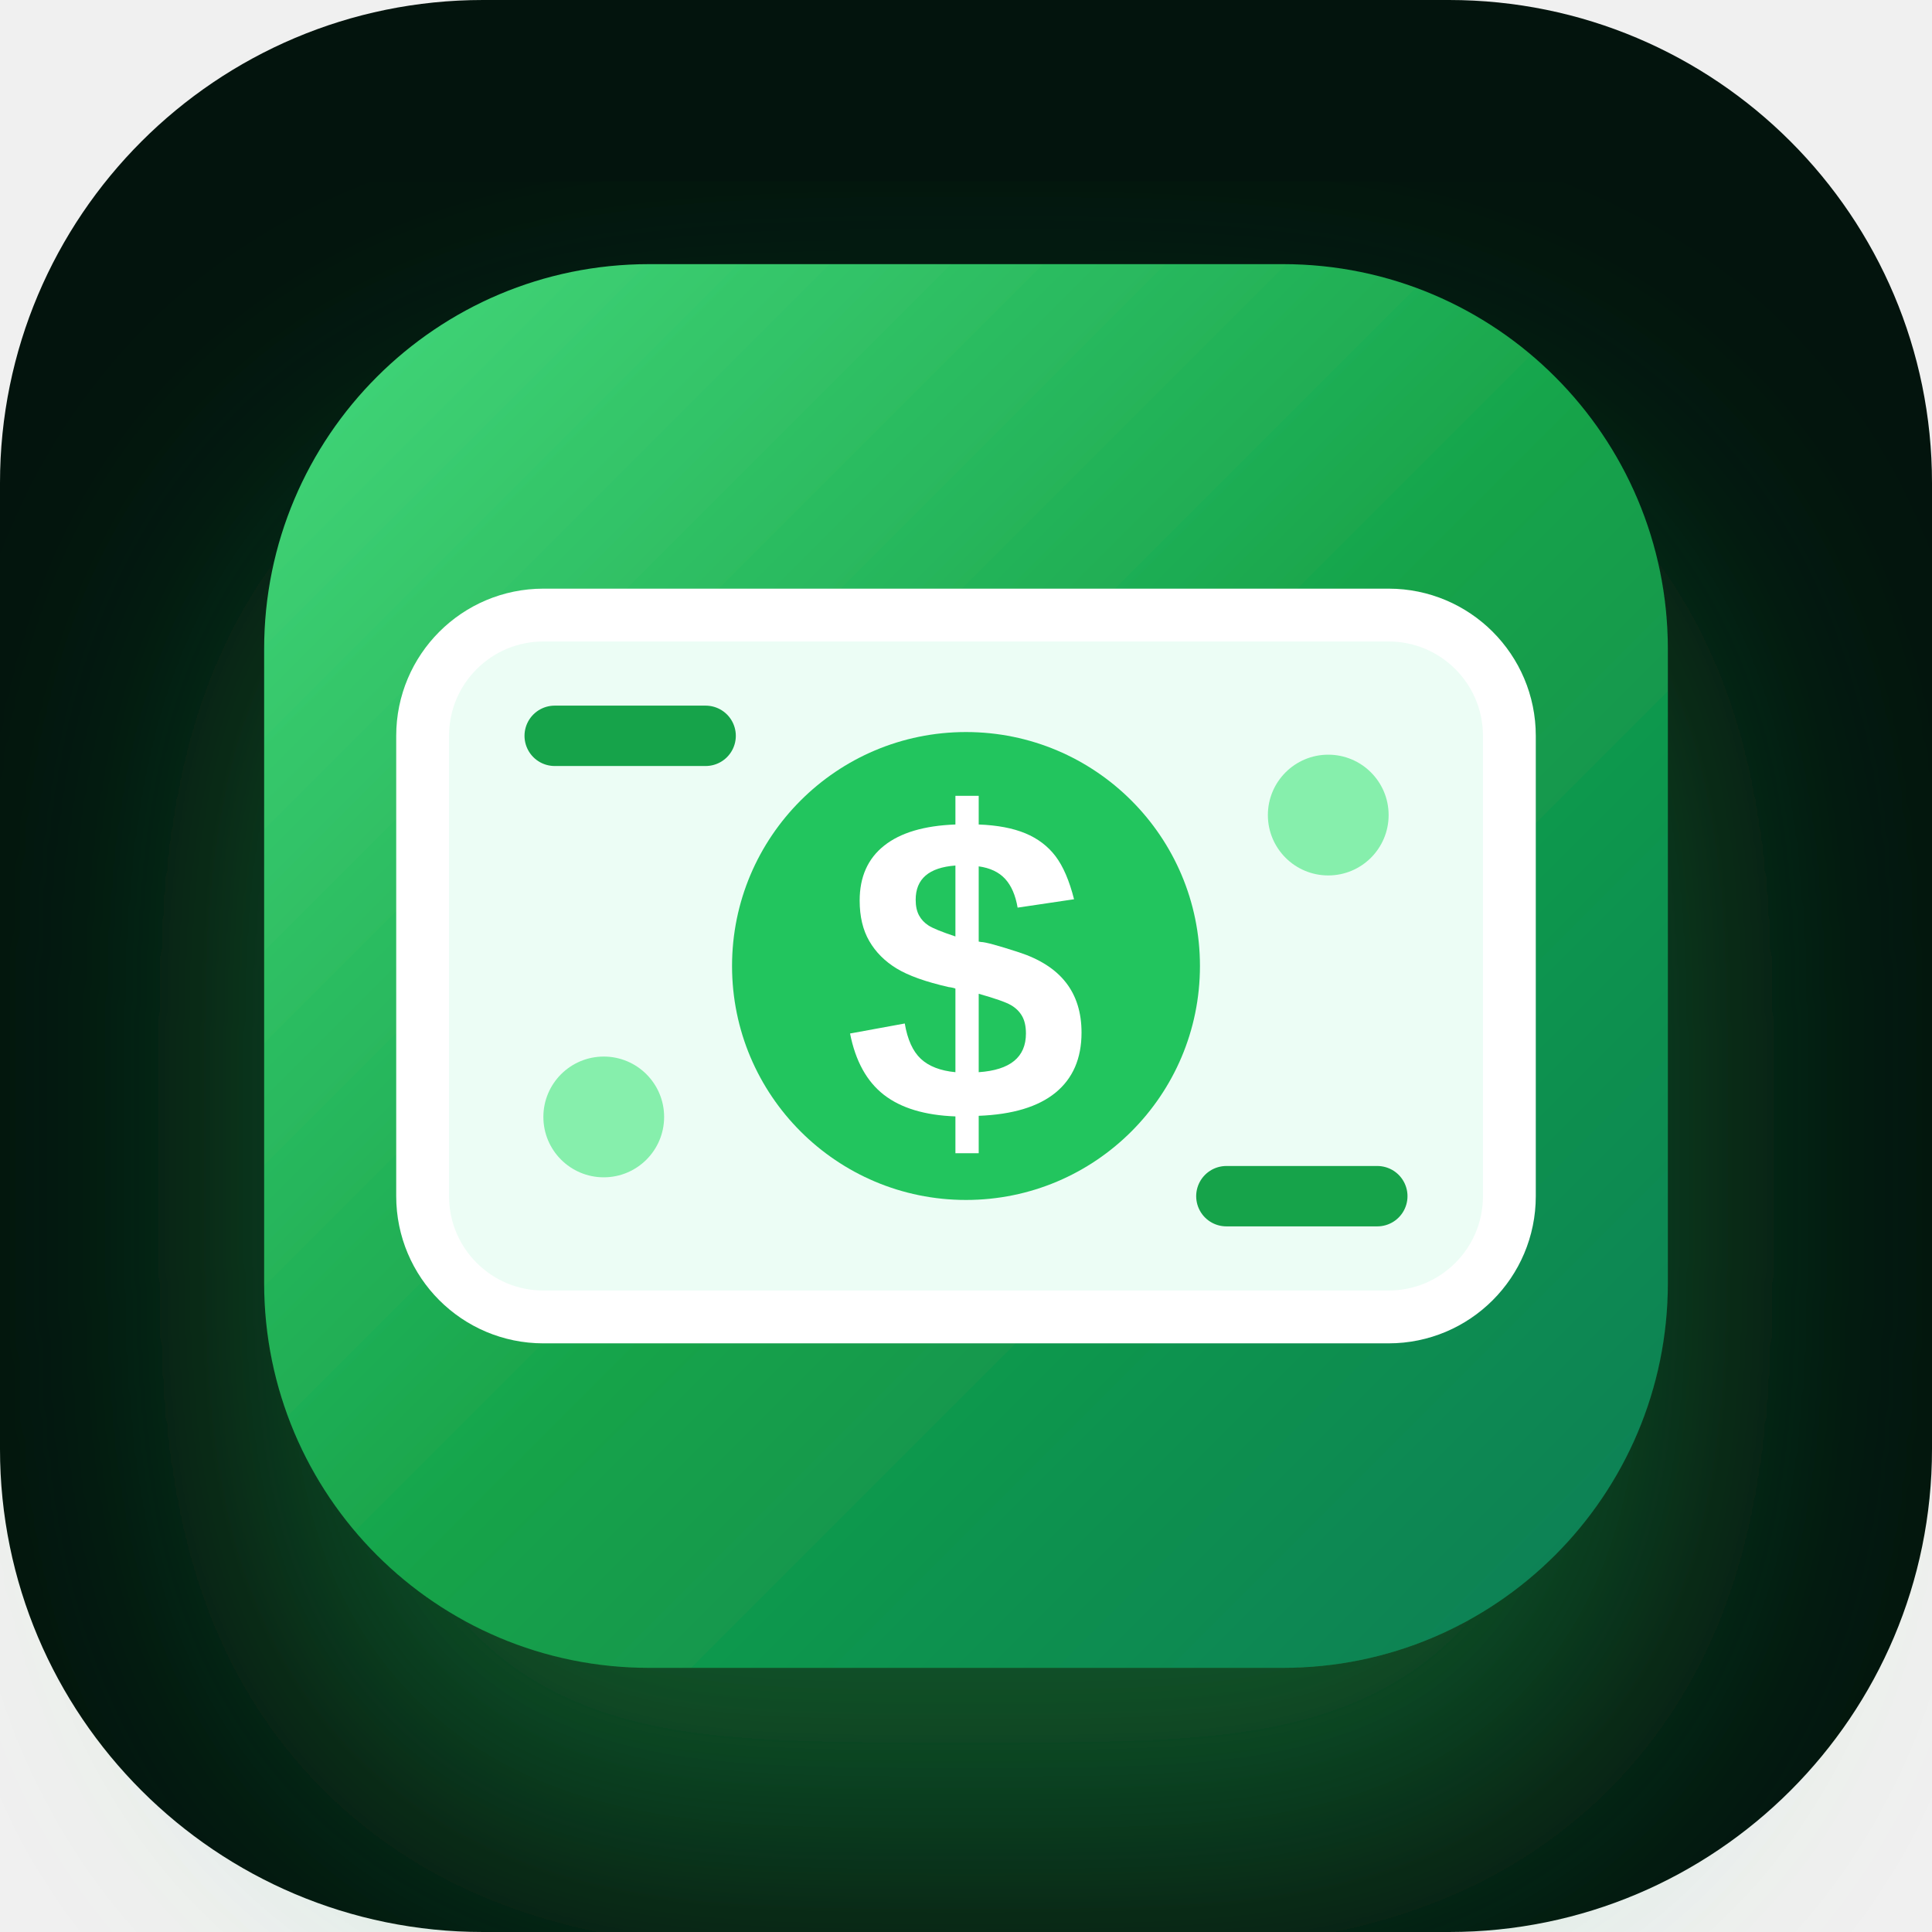
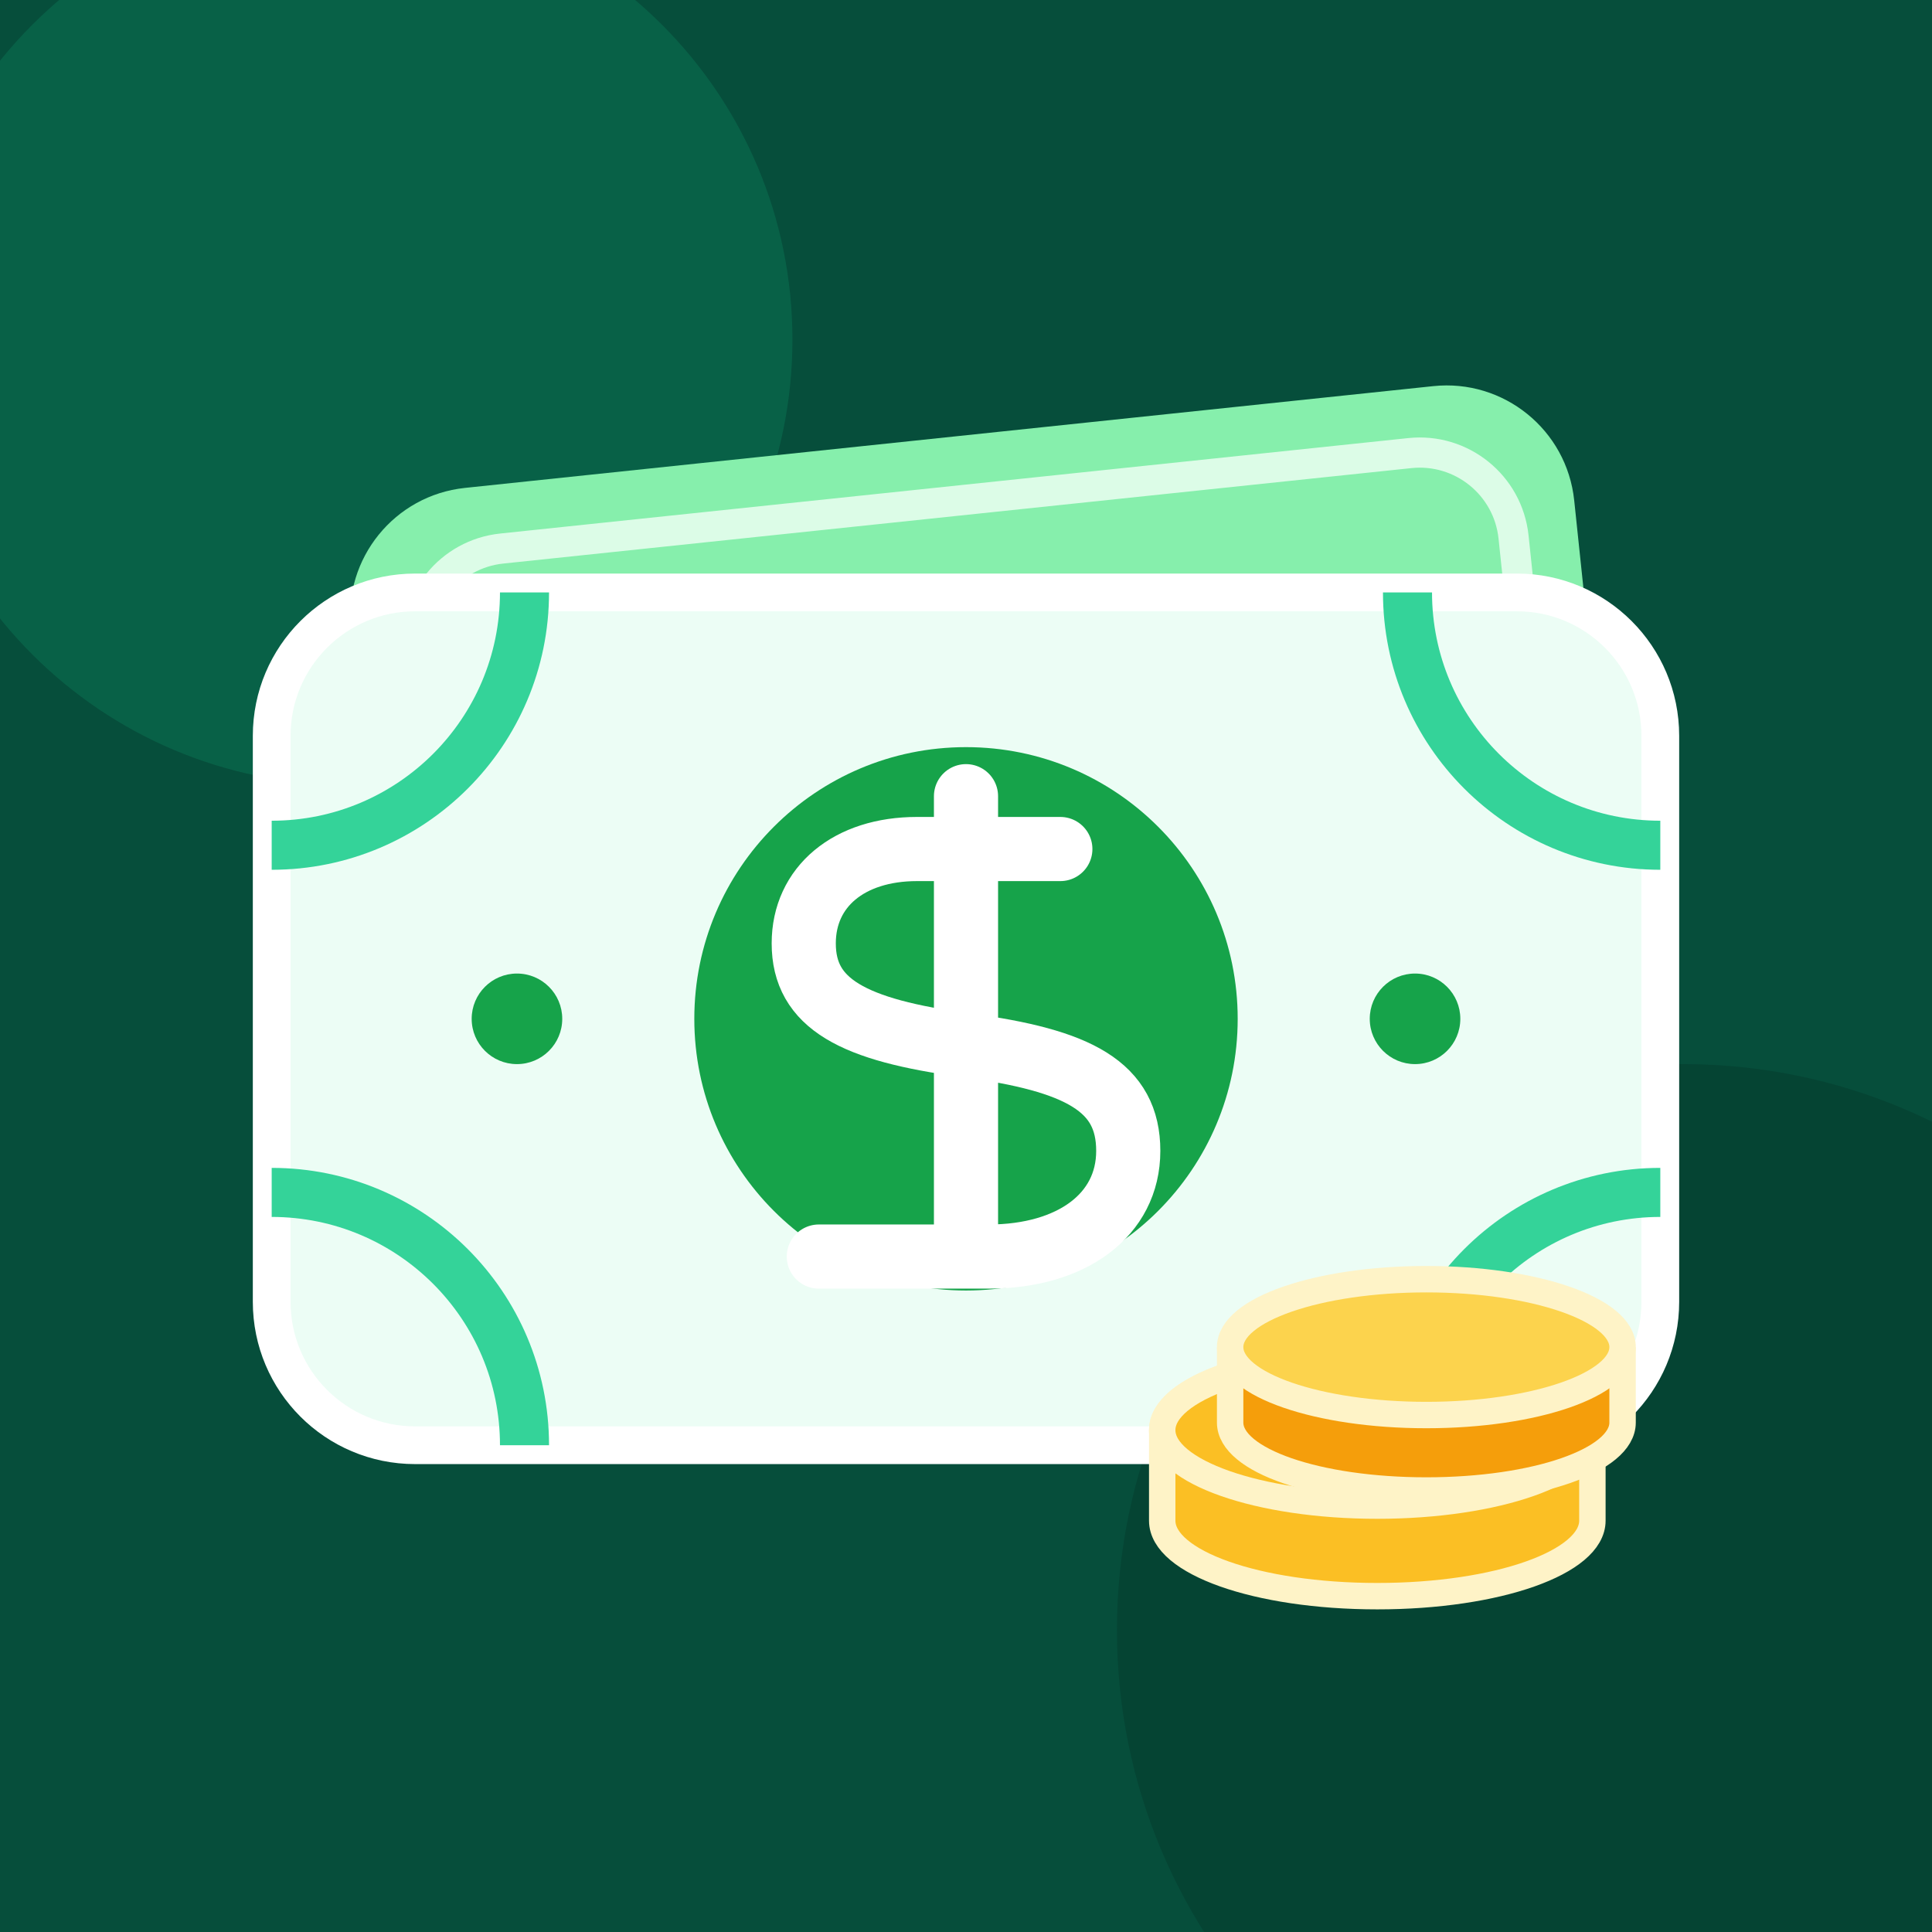
- <svg xmlns="http://www.w3.org/2000/svg" width="512" height="512" viewBox="0 0 512 512" role="img" aria-label="پولدار">
-   <defs>
-     <linearGradient id="g" x1="54" x2="458" y1="54" y2="458" gradientUnits="userSpaceOnUse">
-       <stop stop-color="#4ade80" />
-       <stop offset=".52" stop-color="#16a34a" />
-       <stop offset="1" stop-color="#047857" />
-     </linearGradient>
-     <filter id="s" x="-20%" y="-20%" width="140%" height="140%">
-       <feDropShadow dx="0" dy="48" stdDeviation="42" flood-color="#22c55e" flood-opacity=".38" />
-     </filter>
-   </defs>
-   <rect width="512" height="512" rx="128" fill="#03140d" />
-   <rect x="70" y="70" width="372" height="372" rx="102" fill="url(#g)" filter="url(#s)" />
-   <rect x="112" y="163" width="288" height="186" rx="32" fill="#ecfdf5" stroke="#fff" stroke-width="14" />
-   <path d="M147 195h40M325 317h40" stroke="#16a34a" stroke-width="16" stroke-linecap="round" />
-   <circle cx="256" cy="256" r="62" fill="#22c55e" />
-   <text x="256" y="297" fill="#fff" font-family="Arial, sans-serif" font-size="116" font-weight="800" text-anchor="middle">$</text>
-   <circle cx="160" cy="296" r="16" fill="#86efac" />
-   <circle cx="352" cy="216" r="16" fill="#86efac" />
+ <svg xmlns="http://www.w3.org/2000/svg" width="512" height="512" viewBox="0 0 512 512" role="img" aria-label="‏لوگوی سبز پولدار">
+   <rect width="512" height="512" fill="#064e3b" />
+   <circle cx="92" cy="90" r="118" fill="#10b981" opacity=".18" />
+   <circle cx="446" cy="432" r="150" fill="#022c22" opacity=".3" />
+   <g transform="rotate(-6 256 235)">
+     <rect x="101" y="116" width="326" height="216" rx="34" fill="#86efac" />
+     <rect x="118" y="133" width="292" height="182" rx="25" fill="none" stroke="#dcfce7" stroke-width="8" />
+   </g>
+   <rect x="72" y="157" width="368" height="226" rx="38" fill="#ecfdf5" stroke="#ffffff" stroke-width="10" />
+   <path d="M72 224c37 0 67-30 67-67M440 224c-37 0-67-30-67-67M72 316c37 0 67 30 67 67M440 316c-37 0-67 30-67 67" fill="none" stroke="#34d399" stroke-width="13" />
+   <circle cx="256" cy="270" r="72" fill="#16a34a" />
+   <path d="M281 225h-38c-18 0-30 10-30 25 0 16 13 23 43 27 30 4 43 11 43 28 0 17-15 28-37 28h-45M256 211v119" fill="none" stroke="#ffffff" stroke-width="17" stroke-linecap="round" stroke-linejoin="round" />
+   <circle cx="137" cy="270" r="12" fill="#16a34a" />
+   <circle cx="375" cy="270" r="12" fill="#16a34a" />
+   <g stroke="#fef3c7" stroke-width="7">
+     <ellipse cx="365" cy="379" rx="57" ry="20" fill="#f59e0b" />
+     <path d="M308 379v24c0 11 25 20 57 20s57-9 57-20v-24" fill="#fbbf24" />
+     <ellipse cx="365" cy="379" rx="57" ry="20" fill="#fbbf24" />
+     <path d="M326 357v20c0 10 23 18 52 18s52-8 52-18v-20" fill="#f59e0b" />
+     <ellipse cx="378" cy="357" rx="52" ry="18" fill="#fcd34d" />
+   </g>
</svg>
